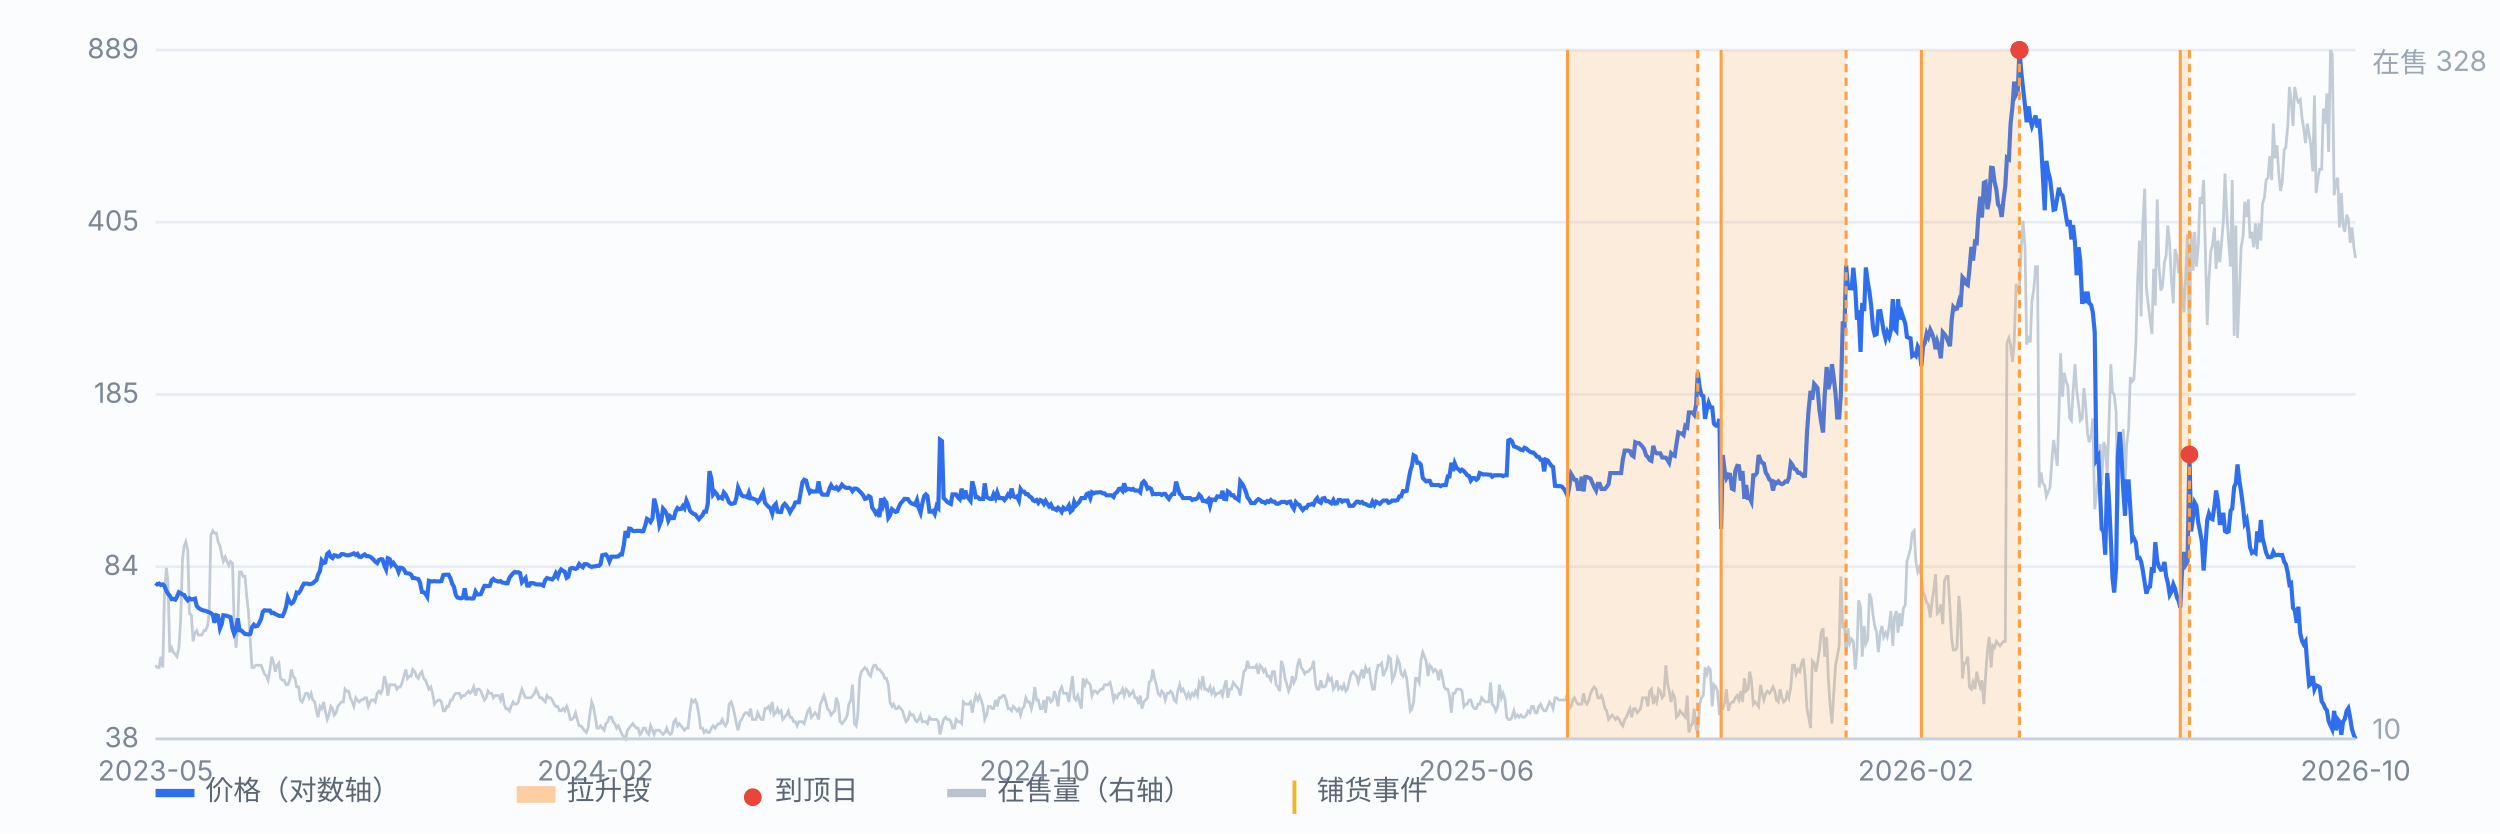
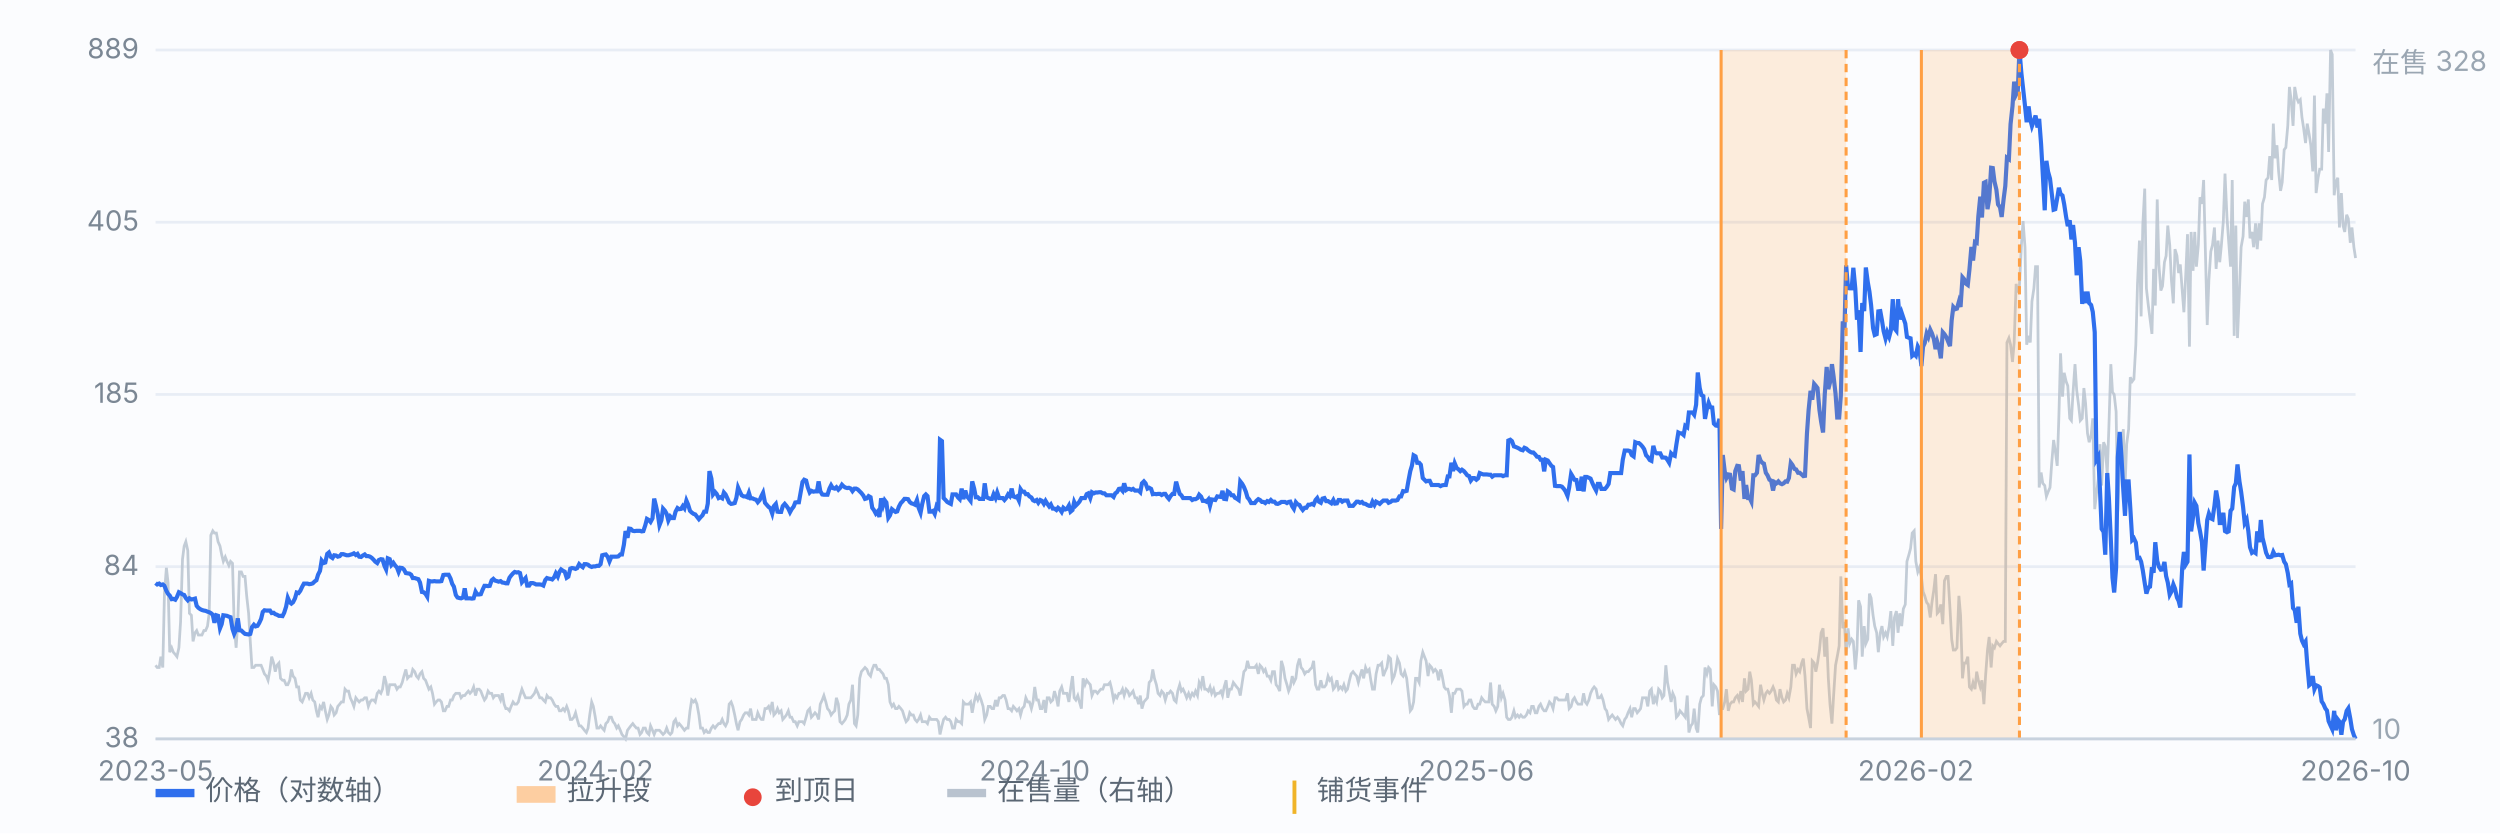
<svg xmlns="http://www.w3.org/2000/svg" viewBox="0 0 900 300" preserveAspectRatio="xMidYMid meet" style="width:100%;max-width:900px;height:auto;display:block" font-family="-apple-system,Segoe UI,Microsoft YaHei,sans-serif" font-size="10">
  <rect x="0" y="0" width="900" height="300" fill="#fbfcfe" />
  <line x1="56" y1="266.0" x2="848" y2="266.0" stroke="#e8edf5" stroke-width="1" />
  <text x="50" y="269.0" text-anchor="end" fill="#7b8794">38</text>
  <line x1="56" y1="204.0" x2="848" y2="204.0" stroke="#e8edf5" stroke-width="1" />
  <text x="50" y="207.0" text-anchor="end" fill="#7b8794">84</text>
  <line x1="56" y1="142.0" x2="848" y2="142.0" stroke="#e8edf5" stroke-width="1" />
  <text x="50" y="145.0" text-anchor="end" fill="#7b8794">185</text>
  <line x1="56" y1="80.0" x2="848" y2="80.0" stroke="#e8edf5" stroke-width="1" />
  <text x="50" y="83.0" text-anchor="end" fill="#7b8794">405</text>
  <line x1="56" y1="18.0" x2="848" y2="18.0" stroke="#e8edf5" stroke-width="1" />
  <text x="50" y="21.0" text-anchor="end" fill="#7b8794">889</text>
  <path d="M56.0 239.5 L56.6 240.3 L57.3 240.3 L57.9 236.4 L58.6 240.3 L59.2 213.7 L59.9 204.4 L60.5 209.8 L61.1 234.8 L61.8 233.2 L62.4 234.8 L63.1 235.6 L63.7 236.4 L64.4 233.2 L65.0 223.9 L65.7 201.3 L66.3 196.6 L66.9 195.0 L67.6 198.2 L68.2 220.8 L68.9 221.5 L69.5 230.9 L70.2 227.8 L70.8 227.0 L71.4 228.6 L72.1 228.6 L72.7 228.6 L73.4 227.0 L74.0 227.0 L74.7 225.4 L75.3 220.8 L75.9 192.7 L76.6 191.1 L77.2 191.9 L77.9 191.9 L78.5 195.0 L79.2 196.6 L79.8 199.7 L80.4 202.1 L81.1 200.5 L81.7 202.1 L82.4 203.6 L83.0 202.1 L83.7 202.8 L84.3 224.7 L85.0 233.2 L85.6 223.9 L86.2 205.9 L86.9 205.9 L87.5 207.5 L88.2 207.5 L88.8 214.5 L89.5 220.8 L90.1 230.9 L90.7 240.3 L91.4 240.3 L92.0 239.5 L92.7 239.5 L93.3 239.5 L94.0 239.5 L94.6 241.0 L95.2 242.6 L95.9 243.4 L96.5 244.9 L97.2 241.0 L97.8 236.4 L98.5 238.7 L99.1 241.8 L99.7 239.5 L100.4 238.7 L101.0 244.2 L101.7 244.9 L102.3 244.9 L103.0 246.5 L103.6 246.5 L104.3 244.9 L104.9 241.0 L105.5 243.4 L106.2 244.2 L106.8 247.3 L107.5 247.3 L108.1 252.0 L108.8 252.7 L109.4 251.2 L110.0 249.6 L110.7 249.6 L111.3 251.2 L112.0 249.6 L112.6 252.0 L113.3 252.7 L113.9 255.9 L114.5 258.2 L115.2 254.3 L115.8 255.1 L116.5 252.7 L117.1 255.9 L117.8 259.0 L118.4 257.4 L119.1 254.3 L119.7 255.1 L120.3 257.4 L121.0 256.6 L121.6 254.3 L122.3 253.5 L122.9 252.7 L123.6 252.7 L124.2 248.1 L124.8 248.8 L125.5 248.8 L126.1 251.2 L126.8 252.7 L127.4 254.3 L128.1 251.2 L128.7 252.0 L129.3 252.7 L130.0 252.0 L130.6 252.0 L131.3 251.2 L131.9 251.2 L132.6 254.3 L133.2 252.7 L133.8 252.0 L134.5 252.0 L135.1 252.7 L135.8 249.6 L136.4 248.8 L137.1 249.6 L137.7 248.1 L138.4 243.4 L139.0 245.7 L139.6 250.4 L140.3 246.5 L140.9 246.5 L141.6 246.5 L142.2 246.5 L142.9 248.1 L143.5 247.3 L144.1 247.3 L144.8 245.7 L145.4 243.4 L146.1 241.0 L146.7 244.2 L147.4 243.4 L148.0 243.4 L148.6 241.0 L149.3 241.8 L149.9 243.4 L150.6 244.2 L151.2 242.6 L151.9 241.8 L152.5 244.2 L153.2 244.9 L153.8 246.5 L154.4 248.1 L155.1 247.3 L155.7 249.6 L156.4 253.5 L157.0 252.7 L157.7 252.0 L158.3 252.0 L158.9 252.7 L159.6 255.9 L160.2 255.9 L160.9 254.3 L161.5 254.3 L162.2 252.0 L162.8 252.0 L163.4 250.4 L164.1 249.6 L164.7 249.6 L165.4 249.6 L166.0 251.2 L166.7 250.4 L167.3 250.4 L167.9 249.6 L168.6 248.8 L169.2 249.6 L169.9 248.8 L170.5 247.3 L171.2 250.4 L171.8 248.1 L172.5 248.1 L173.1 248.8 L173.7 250.4 L174.4 252.0 L175.0 251.2 L175.7 248.8 L176.3 249.6 L177.0 249.6 L177.6 251.2 L178.2 250.4 L178.9 250.4 L179.5 250.4 L180.2 252.0 L180.8 249.6 L181.5 253.5 L182.1 255.1 L182.7 255.1 L183.4 255.9 L184.0 254.3 L184.7 252.7 L185.3 253.5 L186.0 253.5 L186.6 252.7 L187.2 250.4 L187.9 248.1 L188.5 249.6 L189.2 251.2 L189.8 251.2 L190.5 251.2 L191.1 251.2 L191.8 250.4 L192.4 249.6 L193.0 248.1 L193.7 249.6 L194.3 251.2 L195.0 251.2 L195.6 252.0 L196.3 252.7 L196.9 250.4 L197.5 251.2 L198.2 251.2 L198.8 252.0 L199.5 253.5 L200.1 254.3 L200.8 254.3 L201.4 255.9 L202.0 255.9 L202.7 255.1 L203.3 255.9 L204.0 254.3 L204.6 255.9 L205.3 259.0 L205.9 259.0 L206.6 258.2 L207.2 256.6 L207.8 259.0 L208.5 261.3 L209.1 261.3 L209.8 262.1 L210.4 262.9 L211.1 263.7 L211.7 262.1 L212.3 257.4 L213.0 252.7 L213.6 254.3 L214.3 258.2 L214.9 262.1 L215.6 262.1 L216.2 261.3 L216.8 262.1 L217.5 262.9 L218.1 260.5 L218.8 259.8 L219.4 258.2 L220.1 258.2 L220.7 259.8 L221.3 260.5 L222.0 262.1 L222.6 261.3 L223.3 262.9 L223.9 264.4 L224.6 265.2 L225.2 266.0 L225.9 262.9 L226.5 262.1 L227.1 261.3 L227.8 260.5 L228.4 261.3 L229.1 262.1 L229.7 262.1 L230.4 264.4 L231.0 263.7 L231.6 262.1 L232.3 262.1 L232.9 263.7 L233.6 264.4 L234.2 261.3 L234.9 262.9 L235.5 264.4 L236.1 262.9 L236.8 262.9 L237.4 262.9 L238.1 263.7 L238.7 264.4 L239.4 263.7 L240.0 262.1 L240.6 263.7 L241.3 264.4 L241.9 263.7 L242.6 259.8 L243.2 259.0 L243.9 261.3 L244.5 260.5 L245.2 261.3 L245.8 262.1 L246.4 262.9 L247.1 262.1 L247.7 262.1 L248.4 255.9 L249.0 252.0 L249.7 252.7 L250.3 252.0 L250.9 253.5 L251.6 257.4 L252.2 262.1 L252.9 262.1 L253.5 263.7 L254.2 262.9 L254.8 263.7 L255.4 263.7 L256.1 262.1 L256.7 261.3 L257.4 262.1 L258.0 261.3 L258.7 260.5 L259.3 260.5 L260.0 259.0 L260.6 260.5 L261.2 261.3 L261.9 259.8 L262.5 253.5 L263.2 252.7 L263.8 254.3 L264.5 257.4 L265.1 260.5 L265.7 262.9 L266.4 259.8 L267.0 259.0 L267.7 257.4 L268.3 256.6 L269.0 256.6 L269.6 257.4 L270.2 255.1 L270.9 259.0 L271.5 259.0 L272.2 259.0 L272.8 256.6 L273.5 258.2 L274.1 259.0 L274.7 259.0 L275.4 255.1 L276.0 255.1 L276.7 254.3 L277.3 255.9 L278.0 252.7 L278.6 257.4 L279.3 256.6 L279.9 255.1 L280.5 256.6 L281.2 255.9 L281.8 259.0 L282.5 258.2 L283.1 257.4 L283.8 255.9 L284.4 258.2 L285.0 258.2 L285.7 259.8 L286.3 259.8 L287.0 261.3 L287.6 259.8 L288.3 259.8 L288.9 259.8 L289.5 260.5 L290.2 258.2 L290.8 255.9 L291.5 255.1 L292.1 258.2 L292.8 257.4 L293.4 256.6 L294.1 257.4 L294.7 259.0 L295.3 253.5 L296.0 252.0 L296.6 250.4 L297.3 252.7 L297.9 255.1 L298.6 255.9 L299.2 257.4 L299.8 256.6 L300.5 255.9 L301.1 251.2 L301.8 253.5 L302.4 259.8 L303.1 260.5 L303.7 259.8 L304.3 259.0 L305.0 257.4 L305.6 253.5 L306.3 252.0 L306.9 246.5 L307.6 260.5 L308.2 261.3 L308.8 257.4 L309.5 244.2 L310.1 241.8 L310.8 241.0 L311.4 240.3 L312.1 241.0 L312.7 242.6 L313.4 243.4 L314.0 241.0 L314.6 239.5 L315.3 239.5 L315.9 241.0 L316.6 241.0 L317.2 241.8 L317.9 242.6 L318.5 244.2 L319.1 244.2 L319.8 246.5 L320.4 252.7 L321.1 254.3 L321.7 253.5 L322.4 255.1 L323.0 255.1 L323.6 254.3 L324.3 255.1 L324.9 255.9 L325.6 258.2 L326.2 259.8 L326.9 259.0 L327.5 256.6 L328.1 257.4 L328.8 257.4 L329.4 259.0 L330.1 259.8 L330.7 259.0 L331.4 257.4 L332.0 259.8 L332.7 259.8 L333.3 259.8 L333.9 260.5 L334.6 258.2 L335.2 259.0 L335.9 259.0 L336.5 259.0 L337.2 259.0 L337.8 259.8 L338.4 264.4 L339.1 261.3 L339.7 259.0 L340.4 258.2 L341.0 259.0 L341.7 259.0 L342.3 259.8 L342.9 262.1 L343.6 262.1 L344.2 259.0 L344.9 259.8 L345.5 259.8 L346.2 260.5 L346.8 252.7 L347.5 253.5 L348.1 253.5 L348.7 253.5 L349.4 252.7 L350.0 256.6 L350.7 252.7 L351.3 250.4 L352.0 252.0 L352.6 250.4 L353.2 252.0 L353.9 254.3 L354.5 259.0 L355.2 257.4 L355.8 254.3 L356.5 254.3 L357.1 255.1 L357.7 255.1 L358.4 252.0 L359.0 254.3 L359.7 251.2 L360.3 251.2 L361.0 250.4 L361.6 250.4 L362.2 252.0 L362.9 255.1 L363.5 255.1 L364.2 255.9 L364.8 254.3 L365.5 255.1 L366.1 255.9 L366.8 255.1 L367.4 257.4 L368.0 255.1 L368.7 254.3 L369.3 251.2 L370.0 252.7 L370.6 252.7 L371.3 255.1 L371.9 252.7 L372.5 247.3 L373.2 252.0 L373.8 252.0 L374.5 255.1 L375.1 255.1 L375.8 252.0 L376.4 256.6 L377.0 251.2 L377.7 251.2 L378.3 252.7 L379.0 252.0 L379.6 248.8 L380.3 251.2 L380.9 254.3 L381.5 248.8 L382.2 247.3 L382.8 249.6 L383.5 249.6 L384.1 249.6 L384.8 252.7 L385.4 248.1 L386.1 243.4 L386.7 251.2 L387.3 252.0 L388.0 250.4 L388.6 252.7 L389.3 255.1 L389.9 244.2 L390.6 246.5 L391.2 244.9 L391.8 245.7 L392.5 246.5 L393.1 250.4 L393.8 248.8 L394.4 248.8 L395.1 249.6 L395.7 248.8 L396.3 248.1 L397.0 248.1 L397.6 246.5 L398.3 246.5 L398.9 246.5 L399.6 245.7 L400.2 248.1 L400.9 252.0 L401.5 250.4 L402.1 251.2 L402.8 249.6 L403.4 249.6 L404.1 248.1 L404.7 250.4 L405.4 248.1 L406.0 248.8 L406.6 250.4 L407.3 249.6 L407.9 248.8 L408.6 251.2 L409.2 251.2 L409.9 253.5 L410.5 250.4 L411.1 255.1 L411.8 252.7 L412.4 252.0 L413.1 251.2 L413.7 245.7 L414.4 244.9 L415.0 241.0 L415.6 244.2 L416.3 246.5 L416.9 249.6 L417.6 250.4 L418.2 248.8 L418.9 249.6 L419.5 252.0 L420.2 249.6 L420.8 249.6 L421.4 248.8 L422.1 249.6 L422.7 252.0 L423.4 252.7 L424.0 248.8 L424.7 246.5 L425.3 248.8 L425.9 248.1 L426.6 249.6 L427.2 251.2 L427.9 249.6 L428.5 251.2 L429.2 249.6 L429.8 250.4 L430.4 248.8 L431.1 250.4 L431.7 245.7 L432.4 247.3 L433.0 243.4 L433.7 248.1 L434.3 248.1 L435.0 248.8 L435.6 247.3 L436.2 249.6 L436.9 248.1 L437.5 250.4 L438.2 249.6 L438.8 249.6 L439.5 248.8 L440.1 250.4 L440.7 247.3 L441.4 244.9 L442.0 251.2 L442.7 248.1 L443.3 248.1 L444.0 245.7 L444.6 246.5 L445.2 247.3 L445.9 248.1 L446.5 250.4 L447.2 245.7 L447.8 241.8 L448.5 241.0 L449.1 237.9 L449.7 240.3 L450.4 240.3 L451.0 240.3 L451.7 240.3 L452.3 239.5 L453.0 242.6 L453.6 239.5 L454.3 240.3 L454.9 241.8 L455.5 241.0 L456.2 243.4 L456.8 243.4 L457.5 244.9 L458.1 241.8 L458.8 241.8 L459.4 246.5 L460.0 247.3 L460.7 248.8 L461.3 237.9 L462.0 240.3 L462.6 244.2 L463.3 246.5 L463.9 248.8 L464.5 247.3 L465.2 243.4 L465.8 245.7 L466.5 244.2 L467.1 239.5 L467.8 237.1 L468.4 240.3 L469.0 241.0 L469.7 242.6 L470.3 241.8 L471.0 241.8 L471.6 241.0 L472.3 240.3 L472.9 237.9 L473.6 246.5 L474.2 248.1 L474.8 248.1 L475.5 244.9 L476.1 247.3 L476.8 247.3 L477.4 246.5 L478.1 243.4 L478.7 244.9 L479.3 244.2 L480.0 248.1 L480.6 247.3 L481.3 244.9 L481.9 248.1 L482.6 247.3 L483.2 248.1 L483.8 246.5 L484.5 248.8 L485.1 248.1 L485.8 244.9 L486.4 242.6 L487.1 241.8 L487.7 242.6 L488.4 243.4 L489.0 245.7 L489.6 243.4 L490.3 241.0 L490.9 244.2 L491.6 240.3 L492.2 241.8 L492.9 241.0 L493.5 244.9 L494.1 248.1 L494.8 248.1 L495.4 242.6 L496.1 239.5 L496.7 239.5 L497.4 238.7 L498.0 243.4 L498.6 241.8 L499.3 240.3 L499.9 236.4 L500.6 237.1 L501.2 244.9 L501.9 243.4 L502.5 241.0 L503.1 237.1 L503.8 238.7 L504.4 242.6 L505.1 243.4 L505.7 241.8 L506.4 244.2 L507.0 249.6 L507.7 255.9 L508.3 255.1 L508.9 252.7 L509.6 244.2 L510.2 244.2 L510.9 245.7 L511.5 237.9 L512.2 234.8 L512.8 236.4 L513.4 237.9 L514.1 243.4 L514.7 239.5 L515.4 240.3 L516.0 241.8 L516.7 241.0 L517.3 241.8 L517.9 244.9 L518.6 241.0 L519.2 243.4 L519.9 247.3 L520.5 248.1 L521.2 248.1 L521.8 250.4 L522.5 256.6 L523.1 249.6 L523.7 249.6 L524.4 248.1 L525.0 248.1 L525.7 248.1 L526.3 248.8 L527.0 254.3 L527.6 253.5 L528.2 253.5 L528.9 252.0 L529.5 252.0 L530.2 254.3 L530.8 255.1 L531.5 255.1 L532.1 253.5 L532.7 253.5 L533.4 251.2 L534.0 252.0 L534.7 252.7 L535.3 252.7 L536.0 252.7 L536.6 245.7 L537.2 253.5 L537.9 254.3 L538.5 255.9 L539.2 254.3 L539.8 246.5 L540.5 251.2 L541.1 249.6 L541.8 252.0 L542.4 258.2 L543.0 259.0 L543.7 259.0 L544.3 258.2 L545.0 255.9 L545.6 258.2 L546.3 257.4 L546.9 258.2 L547.5 257.4 L548.2 258.2 L548.8 258.2 L549.5 257.4 L550.1 255.9 L550.8 256.6 L551.4 254.3 L552.0 254.3 L552.7 256.6 L553.3 256.6 L554.0 254.3 L554.6 253.5 L555.3 255.1 L555.9 255.9 L556.5 255.9 L557.2 254.3 L557.8 252.7 L558.5 253.5 L559.1 255.1 L559.8 251.2 L560.4 251.2 L561.1 252.0 L561.7 252.0 L562.3 252.0 L563.0 252.0 L563.6 252.0 L564.3 249.6 L564.9 255.1 L565.6 254.3 L566.2 252.0 L566.8 251.2 L567.5 252.7 L568.1 253.5 L568.8 253.5 L569.4 253.5 L570.1 249.6 L570.7 252.7 L571.3 253.5 L572.0 252.0 L572.6 249.6 L573.3 248.1 L573.9 247.3 L574.6 248.1 L575.2 251.2 L575.9 251.2 L576.5 250.4 L577.1 252.0 L577.8 255.1 L578.4 255.9 L579.1 259.0 L579.7 258.2 L580.4 257.4 L581.0 258.2 L581.6 259.0 L582.3 258.2 L582.9 259.0 L583.6 260.5 L584.2 261.3 L584.9 259.0 L585.5 258.2 L586.1 256.6 L586.8 255.1 L587.4 258.2 L588.1 255.1 L588.7 255.1 L589.4 256.6 L590.0 255.9 L590.6 255.1 L591.3 251.2 L591.9 251.2 L592.6 251.2 L593.2 254.3 L593.9 248.8 L594.5 248.1 L595.2 253.5 L595.8 251.2 L596.4 252.7 L597.1 248.1 L597.7 248.8 L598.4 251.2 L599.0 250.4 L599.7 239.5 L600.3 245.7 L600.9 248.8 L601.6 252.7 L602.2 249.6 L602.9 251.2 L603.5 258.2 L604.2 257.4 L604.8 255.9 L605.4 256.6 L606.1 257.4 L606.7 258.2 L607.4 250.4 L608.0 263.7 L608.7 261.3 L609.3 260.5 L609.9 255.1 L610.6 262.1 L611.2 263.7 L611.9 253.5 L612.5 251.2 L613.2 250.4 L613.8 240.3 L614.5 242.6 L615.1 240.3 L615.7 241.0 L616.4 254.3 L617.0 246.5 L617.7 247.3 L618.3 248.8 L619.0 257.4 L619.6 255.1 L620.2 255.1 L620.9 252.7 L621.5 248.1 L622.2 255.9 L622.8 253.5 L623.5 252.7 L624.1 252.7 L624.7 251.2 L625.4 250.4 L626.0 252.0 L626.7 248.8 L627.3 252.7 L628.0 244.2 L628.6 248.8 L629.3 248.1 L629.9 241.8 L630.5 244.9 L631.2 253.5 L631.8 252.7 L632.5 253.5 L633.1 254.3 L633.8 246.5 L634.4 249.6 L635.0 252.0 L635.7 249.6 L636.3 248.8 L637.0 249.6 L637.6 248.8 L638.3 247.3 L638.9 248.8 L639.5 252.0 L640.2 252.7 L640.8 248.1 L641.5 251.2 L642.1 252.7 L642.8 252.0 L643.4 249.6 L644.0 251.2 L644.7 247.3 L645.3 239.5 L646.0 239.5 L646.6 242.6 L647.3 241.0 L647.9 241.8 L648.6 238.7 L649.2 237.1 L649.8 243.4 L650.5 255.1 L651.1 258.2 L651.8 262.1 L652.4 237.9 L653.1 238.7 L653.7 241.8 L654.3 238.7 L655.0 234.0 L655.6 227.8 L656.3 226.2 L656.9 236.4 L657.6 229.3 L658.2 244.2 L658.8 253.5 L659.5 260.5 L660.1 250.4 L660.8 239.5 L661.4 236.4 L662.1 232.5 L662.7 207.5 L663.4 226.2 L664.0 223.9 L664.6 235.6 L665.3 226.2 L665.9 231.7 L666.6 230.1 L667.2 230.9 L667.9 241.0 L668.5 234.0 L669.1 216.1 L669.8 218.4 L670.4 236.4 L671.1 225.4 L671.7 231.7 L672.4 230.1 L673.0 213.7 L673.6 215.3 L674.3 221.5 L674.9 225.4 L675.6 227.8 L676.2 234.8 L676.9 227.8 L677.5 225.4 L678.1 229.3 L678.8 227.8 L679.4 229.3 L680.1 225.4 L680.7 220.0 L681.4 232.5 L682.0 222.3 L682.7 220.0 L683.3 227.8 L683.9 220.8 L684.6 225.4 L685.2 219.2 L685.9 217.6 L686.5 202.1 L687.2 199.7 L687.8 197.4 L688.4 191.9 L689.1 191.1 L689.7 202.1 L690.4 205.9 L691.0 204.4 L691.7 207.5 L692.3 213.0 L692.9 214.5 L693.6 216.9 L694.2 217.6 L694.9 222.3 L695.5 216.9 L696.2 212.2 L696.8 206.7 L697.4 220.8 L698.1 220.0 L698.7 217.6 L699.4 224.7 L700.0 209.1 L700.7 207.5 L701.3 207.5 L702.0 219.2 L702.6 230.1 L703.2 234.0 L703.9 234.0 L704.5 233.2 L705.2 214.5 L705.8 221.5 L706.5 244.2 L707.1 238.7 L707.7 238.7 L708.4 236.4 L709.0 247.3 L709.7 248.1 L710.3 245.7 L711.0 248.1 L711.6 241.8 L712.2 244.9 L712.9 247.3 L713.5 244.9 L714.2 253.5 L714.8 243.4 L715.5 234.0 L716.1 229.3 L716.8 240.3 L717.4 232.5 L718.0 233.2 L718.7 230.9 L719.3 231.7 L720.0 232.5 L720.6 231.7 L721.3 230.9 L721.9 230.9 L722.5 123.3 L723.2 121.7 L723.8 124.1 L724.5 130.3 L725.1 123.3 L725.8 102.2 L726.4 105.3 L727.0 103.0 L727.7 88.2 L728.3 79.6 L729.0 89.0 L729.6 124.1 L730.3 120.9 L730.9 123.3 L731.5 108.5 L732.2 103.8 L732.8 96.0 L733.5 96.0 L734.1 175.5 L734.8 170.1 L735.4 174.0 L736.1 174.8 L736.7 178.7 L737.3 177.1 L738.0 175.5 L738.6 167.0 L739.3 158.4 L739.9 162.3 L740.6 167.7 L741.2 149.8 L741.8 127.2 L742.5 142.8 L743.1 134.2 L743.8 137.3 L744.4 138.9 L745.1 150.6 L745.7 151.4 L746.3 141.2 L747.0 131.1 L747.6 140.4 L748.3 145.9 L748.9 151.4 L749.6 150.6 L750.2 139.7 L750.8 145.1 L751.5 156.0 L752.1 159.2 L752.8 156.8 L753.4 150.6 L754.1 183.3 L754.7 177.9 L755.4 172.4 L756.0 159.9 L756.6 174.8 L757.3 159.2 L757.9 160.7 L758.6 170.9 L759.2 153.7 L759.9 131.1 L760.5 141.2 L761.1 142.0 L761.8 148.2 L762.4 184.1 L763.1 166.2 L763.7 161.5 L764.4 154.5 L765.0 175.5 L765.6 159.9 L766.3 154.5 L766.9 135.8 L767.6 137.3 L768.2 136.5 L768.9 124.1 L769.5 102.2 L770.2 86.6 L770.8 113.9 L771.4 81.2 L772.1 67.9 L772.7 103.8 L773.4 110.0 L774.0 114.7 L774.7 120.2 L775.3 96.8 L775.9 110.0 L776.6 71.8 L777.2 95.2 L777.9 104.6 L778.5 103.0 L779.2 94.4 L779.8 92.1 L780.4 81.2 L781.1 88.2 L781.7 100.7 L782.4 109.2 L783.0 89.7 L783.7 92.1 L784.3 98.3 L784.9 95.2 L785.6 104.6 L786.2 112.4 L786.9 98.3 L787.5 84.3 L788.2 124.8 L788.8 83.5 L789.5 97.5 L790.1 83.5 L790.7 96.0 L791.4 88.2 L792.0 71.0 L792.7 73.4 L793.3 64.8 L794.0 92.9 L794.6 117.0 L795.2 100.7 L795.9 90.5 L796.5 88.2 L797.2 81.9 L797.8 96.8 L798.5 86.6 L799.1 94.4 L799.7 88.2 L800.4 79.6 L801.0 62.5 L801.7 78.1 L802.3 86.6 L803.0 96.0 L803.6 64.8 L804.3 120.9 L804.9 81.2 L805.5 121.7 L806.2 104.6 L806.8 89.0 L807.5 85.1 L808.1 72.6 L808.8 78.1 L809.4 71.8 L810.0 85.8 L810.7 83.5 L811.3 89.0 L812.0 80.4 L812.6 89.7 L813.3 80.4 L813.9 86.6 L814.5 73.4 L815.2 71.0 L815.8 64.8 L816.5 64.0 L817.1 56.2 L817.8 64.8 L818.4 44.5 L819.0 57.0 L819.7 52.3 L820.3 61.7 L821.0 68.7 L821.6 65.6 L822.3 53.9 L822.9 53.1 L823.6 45.3 L824.2 31.3 L824.8 35.9 L825.5 45.3 L826.1 31.3 L826.8 35.2 L827.4 36.7 L828.1 35.9 L828.7 42.2 L829.3 46.1 L830.0 51.5 L830.6 44.5 L831.3 48.4 L831.9 52.3 L832.6 61.7 L833.2 34.4 L833.8 69.5 L834.5 64.0 L835.1 60.9 L835.8 60.9 L836.4 39.1 L837.1 44.5 L837.7 33.6 L838.3 54.7 L839.0 18.0 L839.6 19.6 L840.3 70.3 L840.9 65.6 L841.6 64.0 L842.2 81.9 L842.9 69.5 L843.5 81.2 L844.1 83.5 L844.8 77.3 L845.4 78.8 L846.1 87.4 L846.7 81.9 L847.4 89.0 L848.0 92.9" fill="none" stroke="#b9c3cf" stroke-width="1" opacity="0.85" />
  <text x="854" y="26" fill="#9aa6b2">在售 328</text>
  <text x="854" y="266" fill="#9aa6b2">10</text>
  <path d="M56.0 209.9 L56.6 210.4 L57.3 210.1 L57.9 210.6 L58.6 210.4 L59.2 210.9 L59.9 212.7 L60.5 213.8 L61.1 214.4 L61.8 215.7 L62.4 215.6 L63.1 215.9 L63.7 214.9 L64.4 213.2 L65.0 213.5 L65.7 214.0 L66.3 214.2 L66.9 215.3 L67.6 216.1 L68.2 215.4 L68.9 215.8 L69.5 215.7 L70.2 215.5 L70.8 218.1 L71.4 218.8 L72.1 219.3 L72.7 219.6 L73.4 219.8 L74.0 219.9 L74.7 220.2 L75.3 220.4 L75.9 220.7 L76.6 221.3 L77.2 224.2 L77.9 221.5 L78.5 221.7 L79.2 226.2 L79.8 224.7 L80.4 221.5 L81.1 221.6 L81.7 221.7 L82.4 222.0 L83.0 222.2 L83.7 226.4 L84.3 228.2 L85.0 226.7 L85.6 222.6 L86.2 226.9 L86.9 227.0 L87.5 227.6 L88.2 228.2 L88.8 228.3 L89.5 228.4 L90.1 228.2 L90.7 225.8 L91.4 224.9 L92.0 225.5 L92.7 225.3 L93.3 224.3 L94.0 222.8 L94.6 220.3 L95.2 219.7 L95.9 219.8 L96.5 219.8 L97.2 219.8 L97.8 220.7 L98.5 220.6 L99.1 221.1 L99.7 221.3 L100.4 221.7 L101.0 221.7 L101.7 221.8 L102.3 220.6 L103.0 218.4 L103.6 215.2 L104.3 216.8 L104.9 217.3 L105.5 216.8 L106.2 215.4 L106.8 213.3 L107.5 213.5 L108.1 212.7 L108.8 211.2 L109.4 210.1 L110.0 210.1 L110.7 210.1 L111.3 210.3 L112.0 210.2 L112.6 210.0 L113.3 209.3 L113.9 208.9 L114.5 206.9 L115.2 205.5 L115.8 201.8 L116.5 202.7 L117.1 202.5 L117.8 199.4 L118.4 198.9 L119.1 200.5 L119.7 200.9 L120.3 199.9 L121.0 200.0 L121.6 200.4 L122.3 200.2 L122.9 199.5 L123.6 199.5 L124.2 199.7 L124.8 199.9 L125.5 199.9 L126.1 199.7 L126.8 199.5 L127.4 199.2 L128.1 199.8 L128.7 199.4 L129.3 200.4 L130.0 200.5 L130.6 200.0 L131.3 199.6 L131.9 200.2 L132.6 200.2 L133.2 200.4 L133.8 200.8 L134.5 201.5 L135.1 202.2 L135.8 202.7 L136.4 201.6 L137.1 201.3 L137.7 201.4 L138.4 203.7 L139.0 205.0 L139.6 201.0 L140.3 201.3 L140.9 203.4 L141.6 202.6 L142.2 203.5 L142.9 204.3 L143.5 205.9 L144.1 204.4 L144.8 204.5 L145.4 205.0 L146.1 206.3 L146.7 206.4 L147.4 206.5 L148.0 206.9 L148.6 208.1 L149.3 208.1 L149.9 208.3 L150.6 208.5 L151.2 209.7 L151.9 213.1 L152.5 213.2 L153.2 213.8 L153.8 214.8 L154.4 209.1 L155.1 209.3 L155.7 209.3 L156.4 209.2 L157.0 209.3 L157.7 209.3 L158.3 209.3 L158.9 209.2 L159.6 207.0 L160.2 206.9 L160.9 206.9 L161.5 206.9 L162.2 208.3 L162.8 210.2 L163.4 211.2 L164.1 214.2 L164.7 215.1 L165.4 215.3 L166.0 215.4 L166.7 215.1 L167.3 211.8 L167.9 215.4 L168.6 215.4 L169.2 215.4 L169.9 215.5 L170.5 215.4 L171.2 213.0 L171.8 214.0 L172.5 214.0 L173.1 213.9 L173.7 212.4 L174.4 210.9 L175.0 210.9 L175.7 211.0 L176.3 210.9 L177.0 208.9 L177.6 208.4 L178.2 209.0 L178.9 209.2 L179.5 209.4 L180.2 209.2 L180.8 209.7 L181.5 209.8 L182.1 210.0 L182.7 210.0 L183.4 208.0 L184.0 207.2 L184.7 206.4 L185.3 205.9 L186.0 206.1 L186.6 206.0 L187.2 206.3 L187.9 209.6 L188.5 208.9 L189.2 208.1 L189.8 210.8 L190.5 210.8 L191.1 209.9 L191.8 209.9 L192.4 210.1 L193.0 210.4 L193.7 210.4 L194.3 210.4 L195.0 210.5 L195.6 210.8 L196.3 208.8 L196.9 208.1 L197.5 208.3 L198.2 208.4 L198.8 208.6 L199.5 207.8 L200.1 206.4 L200.8 207.6 L201.4 205.9 L202.0 205.0 L202.7 205.5 L203.3 205.8 L204.0 208.0 L204.6 207.6 L205.3 204.7 L205.9 204.5 L206.6 204.6 L207.2 204.8 L207.8 204.5 L208.5 203.1 L209.1 203.7 L209.8 204.2 L210.4 203.1 L211.1 203.1 L211.7 203.3 L212.3 203.8 L213.0 204.1 L213.6 203.9 L214.3 203.9 L214.9 203.7 L215.6 203.7 L216.2 203.1 L216.8 199.9 L217.5 199.7 L218.1 199.6 L218.8 200.5 L219.4 202.1 L220.1 200.4 L220.7 200.4 L221.3 200.4 L222.0 200.4 L222.6 200.3 L223.3 199.6 L223.9 199.6 L224.6 196.1 L225.2 191.2 L225.9 193.6 L226.5 190.3 L227.1 190.4 L227.8 191.1 L228.4 191.2 L229.1 191.1 L229.7 191.1 L230.4 191.1 L231.0 191.3 L231.6 191.2 L232.3 189.1 L232.9 186.8 L233.6 187.2 L234.2 187.9 L234.9 186.6 L235.5 179.5 L236.1 181.9 L236.8 185.1 L237.4 189.1 L238.1 187.3 L238.7 183.1 L239.4 183.9 L240.0 185.0 L240.6 187.4 L241.3 185.9 L241.9 186.5 L242.6 186.5 L243.2 184.2 L243.9 182.9 L244.5 183.3 L245.2 183.2 L245.8 182.2 L246.4 183.0 L247.1 180.2 L247.7 181.6 L248.4 183.9 L249.0 184.5 L249.7 185.0 L250.3 185.2 L250.9 186.0 L251.6 186.9 L252.2 186.2 L252.9 185.5 L253.5 184.2 L254.2 184.2 L254.8 181.3 L255.4 169.6 L256.1 172.3 L256.7 178.0 L257.4 177.1 L258.0 177.8 L258.7 179.3 L259.3 179.0 L260.0 179.4 L260.6 177.3 L261.2 178.0 L261.9 179.5 L262.5 180.9 L263.2 181.4 L263.8 181.3 L264.5 181.1 L265.1 179.2 L265.7 175.5 L266.4 177.1 L267.0 178.3 L267.7 178.7 L268.3 178.7 L269.0 179.0 L269.6 177.4 L270.2 179.4 L270.9 179.4 L271.5 179.7 L272.2 179.9 L272.8 180.8 L273.5 180.0 L274.1 178.6 L274.7 177.4 L275.4 181.0 L276.0 181.7 L276.7 182.5 L277.3 182.9 L278.0 184.9 L278.6 182.2 L279.3 181.4 L279.9 184.2 L280.5 184.3 L281.2 184.3 L281.8 182.2 L282.5 181.4 L283.1 182.1 L283.8 183.1 L284.4 184.4 L285.0 183.3 L285.7 182.4 L286.3 180.9 L287.0 180.8 L287.6 180.8 L288.3 176.9 L288.9 173.5 L289.5 172.7 L290.2 173.0 L290.8 175.4 L291.5 177.3 L292.1 176.7 L292.8 177.0 L293.4 176.9 L294.1 176.9 L294.7 173.3 L295.3 176.8 L296.0 178.0 L296.6 178.1 L297.3 178.1 L297.9 178.1 L298.6 175.9 L299.2 174.7 L299.8 175.7 L300.5 175.9 L301.1 175.4 L301.8 176.3 L302.4 175.7 L303.1 174.5 L303.7 175.1 L304.3 175.5 L305.0 175.7 L305.6 175.6 L306.3 175.9 L306.9 176.8 L307.6 175.9 L308.2 175.9 L308.8 176.2 L309.5 176.9 L310.1 177.5 L310.8 178.4 L311.4 179.6 L312.1 179.4 L312.7 178.6 L313.4 179.0 L314.0 182.8 L314.6 183.6 L315.3 184.9 L315.9 184.2 L316.6 186.1 L317.2 179.4 L317.9 182.0 L318.5 180.1 L319.1 180.9 L319.8 186.4 L320.4 185.5 L321.1 183.3 L321.7 183.8 L322.4 184.3 L323.0 184.1 L323.6 182.4 L324.3 181.1 L324.9 180.5 L325.6 179.6 L326.2 179.6 L326.9 179.7 L327.5 180.7 L328.1 181.2 L328.8 181.4 L329.4 181.7 L330.1 180.0 L330.7 182.8 L331.4 184.6 L332.0 181.4 L332.7 178.6 L333.3 178.0 L333.9 178.6 L334.6 184.2 L335.2 184.2 L335.9 183.9 L336.5 185.0 L337.2 182.1 L337.8 182.8 L338.4 158.3 L339.1 158.8 L339.7 179.3 L340.4 180.0 L341.0 180.7 L341.7 181.1 L342.3 181.4 L342.9 178.0 L343.6 178.0 L344.2 178.0 L344.9 179.1 L345.5 179.7 L346.2 175.9 L346.8 179.7 L347.5 176.6 L348.1 178.7 L348.7 179.4 L349.4 180.3 L350.0 173.3 L350.7 175.9 L351.3 179.0 L352.0 179.0 L352.6 179.6 L353.2 179.6 L353.9 179.6 L354.5 174.0 L355.2 179.0 L355.8 179.3 L356.5 179.6 L357.1 179.6 L357.7 177.9 L358.4 179.3 L359.0 177.3 L359.7 179.3 L360.3 179.3 L361.0 179.3 L361.6 180.0 L362.2 179.3 L362.9 178.0 L363.5 178.6 L364.2 175.9 L364.8 178.7 L365.5 179.0 L366.1 178.7 L366.8 180.2 L367.4 176.1 L368.0 177.0 L368.7 177.0 L369.3 177.9 L370.0 177.9 L370.6 178.7 L371.3 179.1 L371.9 180.1 L372.5 180.4 L373.2 180.0 L373.8 181.0 L374.5 180.0 L375.1 180.3 L375.8 181.4 L376.4 180.3 L377.0 181.3 L377.7 182.3 L378.3 181.6 L379.0 183.1 L379.6 183.1 L380.3 183.6 L380.9 182.8 L381.5 183.3 L382.2 184.3 L382.8 182.8 L383.5 183.4 L384.1 183.2 L384.8 182.0 L385.4 184.2 L386.1 183.6 L386.7 180.7 L387.3 182.0 L388.0 181.3 L388.6 180.6 L389.3 179.3 L389.9 179.3 L390.6 179.3 L391.2 177.9 L391.8 177.6 L392.5 179.3 L393.1 177.2 L393.8 177.6 L394.4 177.3 L395.1 177.3 L395.7 177.2 L396.3 177.2 L397.0 177.6 L397.6 177.6 L398.3 178.3 L398.9 178.3 L399.6 178.3 L400.2 178.3 L400.9 178.9 L401.5 177.6 L402.1 177.2 L402.8 176.0 L403.4 175.9 L404.1 176.7 L404.7 174.0 L405.4 176.4 L406.0 176.0 L406.6 176.0 L407.3 176.3 L407.9 176.0 L408.6 176.6 L409.2 176.6 L409.9 176.6 L410.5 177.2 L411.1 174.0 L411.8 173.3 L412.4 174.0 L413.1 175.9 L413.7 175.6 L414.4 176.0 L415.0 177.9 L415.6 177.8 L416.3 177.9 L416.9 177.8 L417.6 177.8 L418.2 178.2 L418.9 177.8 L419.5 177.8 L420.2 178.9 L420.8 179.6 L421.4 178.6 L422.1 177.8 L422.7 177.8 L423.4 173.4 L424.0 175.6 L424.7 177.8 L425.3 178.3 L425.9 179.3 L426.6 179.3 L427.2 179.3 L427.9 179.3 L428.5 179.3 L429.2 180.0 L429.8 179.7 L430.4 179.7 L431.1 179.3 L431.7 178.1 L432.4 178.8 L433.0 180.3 L433.7 180.3 L434.3 180.6 L435.0 179.8 L435.6 182.1 L436.2 179.8 L436.9 179.9 L437.5 180.0 L438.2 178.7 L438.8 178.8 L439.5 178.9 L440.1 176.7 L440.7 179.6 L441.4 179.7 L442.0 176.9 L442.7 177.4 L443.3 178.3 L444.0 178.3 L444.6 179.2 L445.2 179.5 L445.9 180.0 L446.5 173.3 L447.2 174.2 L447.8 175.3 L448.5 177.0 L449.1 179.1 L449.7 179.8 L450.4 181.1 L451.0 181.1 L451.7 181.1 L452.3 180.3 L453.0 179.7 L453.6 180.0 L454.3 180.7 L454.9 180.7 L455.5 181.1 L456.2 180.4 L456.8 180.7 L457.5 180.0 L458.1 180.6 L458.8 180.6 L459.4 181.3 L460.0 181.4 L460.7 181.1 L461.3 180.7 L462.0 180.7 L462.6 180.7 L463.3 181.1 L463.9 180.7 L464.5 180.6 L465.2 182.3 L465.8 183.2 L466.5 180.8 L467.1 181.5 L467.8 181.8 L468.4 182.8 L469.0 183.6 L469.7 182.8 L470.3 182.8 L471.0 181.7 L471.6 181.7 L472.3 181.4 L472.9 181.7 L473.6 180.0 L474.2 179.3 L474.8 180.6 L475.5 181.0 L476.1 179.5 L476.8 179.3 L477.4 180.4 L478.1 180.4 L478.7 180.8 L479.3 181.2 L480.0 180.0 L480.6 181.3 L481.3 181.2 L481.9 180.0 L482.6 180.0 L483.2 180.6 L483.8 180.2 L484.5 180.2 L485.1 180.2 L485.8 182.1 L486.4 182.1 L487.1 182.1 L487.7 181.4 L488.4 180.6 L489.0 180.6 L489.6 181.0 L490.3 180.7 L490.9 181.3 L491.6 181.4 L492.2 181.8 L492.9 182.1 L493.5 182.1 L494.1 180.6 L494.8 181.8 L495.4 180.6 L496.1 181.0 L496.7 181.4 L497.4 180.7 L498.0 180.2 L498.6 180.2 L499.3 180.2 L499.9 181.0 L500.6 180.7 L501.2 180.2 L501.9 180.2 L502.5 180.2 L503.1 180.0 L503.8 178.7 L504.4 178.7 L505.1 176.8 L505.7 176.9 L506.4 176.7 L507.0 173.3 L507.7 169.6 L508.3 167.6 L508.9 163.9 L509.6 164.3 L510.2 166.6 L510.9 166.6 L511.5 167.3 L512.2 172.1 L512.8 172.7 L513.4 173.3 L514.1 173.1 L514.7 173.1 L515.4 174.6 L516.0 174.6 L516.7 174.6 L517.3 174.6 L517.9 174.6 L518.6 175.0 L519.2 174.7 L519.9 174.6 L520.5 174.6 L521.2 171.5 L521.8 171.5 L522.5 166.6 L523.1 169.6 L523.7 166.8 L524.4 168.5 L525.0 168.9 L525.7 169.6 L526.3 169.1 L527.0 169.6 L527.6 170.3 L528.2 171.1 L528.9 171.4 L529.5 173.0 L530.2 172.1 L530.8 172.1 L531.5 172.7 L532.1 172.2 L532.7 170.3 L533.4 170.6 L534.0 170.8 L534.7 170.8 L535.3 170.8 L536.0 170.9 L536.6 170.9 L537.2 171.6 L537.9 171.1 L538.5 171.1 L539.2 171.1 L539.8 171.1 L540.5 171.1 L541.1 171.4 L541.8 171.1 L542.4 171.1 L543.0 158.6 L543.7 158.3 L544.3 158.8 L545.0 160.7 L545.6 160.9 L546.3 161.2 L546.9 161.5 L547.5 161.9 L548.2 162.1 L548.8 161.2 L549.5 161.5 L550.1 162.1 L550.8 162.6 L551.4 162.9 L552.0 162.9 L552.7 163.6 L553.3 164.4 L554.0 164.5 L554.6 165.5 L555.3 165.5 L555.9 169.7 L556.5 165.5 L557.2 165.8 L557.8 166.7 L558.5 167.7 L559.1 168.1 L559.8 174.9 L560.4 175.0 L561.1 175.0 L561.7 175.0 L562.3 175.2 L563.0 176.0 L563.6 176.9 L564.3 178.5 L564.9 175.5 L565.6 170.6 L566.2 171.6 L566.8 172.7 L567.5 172.8 L568.1 176.0 L568.8 176.0 L569.4 171.6 L570.1 176.9 L570.7 171.7 L571.3 171.7 L572.0 172.0 L572.6 172.3 L573.3 174.0 L573.9 175.3 L574.6 176.6 L575.2 174.2 L575.9 174.2 L576.5 176.0 L577.1 176.0 L577.8 176.0 L578.4 175.3 L579.1 174.2 L579.7 170.3 L580.4 170.3 L581.0 170.3 L581.6 170.3 L582.3 170.3 L582.9 170.3 L583.6 170.3 L584.2 165.5 L584.9 162.2 L585.5 162.2 L586.1 162.2 L586.8 162.4 L587.4 163.8 L588.1 164.3 L588.7 159.2 L589.4 159.5 L590.0 159.5 L590.6 160.0 L591.3 160.8 L591.9 161.7 L592.6 163.9 L593.2 164.5 L593.9 165.6 L594.5 165.9 L595.2 160.5 L595.8 162.7 L596.4 163.2 L597.1 163.2 L597.7 163.2 L598.4 164.7 L599.0 164.7 L599.7 164.8 L600.3 165.6 L600.9 166.6 L601.6 163.2 L602.2 163.8 L602.9 164.1 L603.5 160.0 L604.2 155.7 L604.8 156.0 L605.4 156.0 L606.1 156.6 L606.7 153.3 L607.4 153.8 L608.0 148.5 L608.7 148.5 L609.3 148.5 L609.9 149.3 L610.6 145.7 L611.2 134.1 L611.9 139.7 L612.5 142.2 L613.2 142.6 L613.8 150.8 L614.5 147.1 L615.1 145.0 L615.7 146.6 L616.4 146.7 L617.0 152.5 L617.7 153.2 L618.3 153.3 L619.0 150.8 L619.6 190.4 L620.2 163.8 L620.9 169.7 L621.5 172.1 L622.2 170.8 L622.8 170.9 L623.5 175.9 L624.1 176.2 L624.7 169.6 L625.4 167.7 L626.0 167.8 L626.7 173.0 L627.3 169.6 L628.0 179.6 L628.6 174.6 L629.3 179.3 L629.9 179.3 L630.5 180.6 L631.2 171.1 L631.8 171.1 L632.5 170.2 L633.1 163.8 L633.8 165.8 L634.4 166.6 L635.0 166.9 L635.7 170.2 L636.3 171.1 L637.0 172.7 L637.6 173.0 L638.3 176.6 L638.9 173.6 L639.5 174.0 L640.2 173.3 L640.8 174.0 L641.5 174.3 L642.1 174.0 L642.8 173.3 L643.4 173.4 L644.0 172.1 L644.7 166.6 L645.3 167.4 L646.0 168.8 L646.6 169.0 L647.3 170.2 L647.9 170.2 L648.6 170.8 L649.2 171.4 L649.8 171.3 L650.5 156.1 L651.1 147.6 L651.8 140.7 L652.4 143.9 L653.1 138.2 L653.7 138.9 L654.3 139.7 L655.0 147.6 L655.6 151.8 L656.3 155.7 L656.9 142.2 L657.6 132.1 L658.2 140.1 L658.8 137.7 L659.5 131.1 L660.1 135.6 L660.8 141.8 L661.4 150.3 L662.1 150.3 L662.7 142.4 L663.4 115.7 L664.0 118.7 L664.6 95.5 L665.3 103.7 L665.9 103.8 L666.6 103.8 L667.2 96.4 L667.9 103.8 L668.5 115.1 L669.1 111.7 L669.8 126.7 L670.4 109.1 L671.1 112.0 L671.7 96.3 L672.4 101.6 L673.0 105.0 L673.6 109.9 L674.3 118.1 L674.9 120.6 L675.6 120.3 L676.2 112.1 L676.9 112.0 L677.5 115.3 L678.1 119.2 L678.8 121.9 L679.4 119.6 L680.1 121.3 L680.7 119.0 L681.4 107.7 L682.0 118.2 L682.7 119.1 L683.3 107.7 L683.9 115.0 L684.6 112.6 L685.2 114.4 L685.9 116.5 L686.5 121.3 L687.2 121.6 L687.8 121.8 L688.4 128.1 L689.1 127.5 L689.7 128.1 L690.4 124.7 L691.0 125.8 L691.7 131.8 L692.3 124.8 L692.9 123.5 L693.6 120.0 L694.2 121.3 L694.9 118.7 L695.5 120.0 L696.2 122.1 L696.8 125.7 L697.4 123.0 L698.1 125.3 L698.7 129.0 L699.4 119.6 L700.0 120.3 L700.7 121.4 L701.3 122.9 L702.0 124.6 L702.6 115.3 L703.2 110.5 L703.9 111.3 L704.5 111.1 L705.2 108.6 L705.8 110.5 L706.5 99.8 L707.1 100.5 L707.7 102.1 L708.4 102.6 L709.0 97.0 L709.7 88.9 L710.3 93.8 L711.0 87.1 L711.6 87.4 L712.2 77.9 L712.9 70.8 L713.5 78.3 L714.2 65.8 L714.8 65.5 L715.5 75.3 L716.1 71.7 L716.8 60.4 L717.4 60.5 L718.0 65.3 L718.7 68.3 L719.3 73.6 L720.0 74.6 L720.6 78.1 L721.3 71.7 L721.9 67.0 L722.5 56.8 L723.2 57.3 L723.8 44.7 L724.5 38.2 L725.1 29.4 L725.8 34.0 L726.4 32.8 L727.0 18.0 L727.7 26.4 L728.3 31.7 L729.0 38.1 L729.6 44.0 L730.3 38.3 L730.9 43.0 L731.5 45.4 L732.2 43.4 L732.8 41.6 L733.5 45.9 L734.1 42.8 L734.8 52.0 L735.4 62.7 L736.1 75.7 L736.7 57.9 L737.3 61.8 L738.0 64.3 L738.6 69.4 L739.3 75.5 L739.9 75.3 L740.6 71.3 L741.2 67.6 L741.8 69.8 L742.5 70.4 L743.1 73.5 L743.8 78.1 L744.4 81.4 L745.1 79.3 L745.7 86.2 L746.3 81.0 L747.0 87.4 L747.6 99.1 L748.3 89.0 L748.9 94.0 L749.6 109.4 L750.2 105.0 L750.8 109.1 L751.5 105.0 L752.1 109.1 L752.8 109.8 L753.4 112.3 L754.1 119.6 L754.7 165.5 L755.4 164.3 L756.0 176.6 L756.6 190.4 L757.3 191.5 L757.9 199.7 L758.6 170.3 L759.2 179.3 L759.9 194.3 L760.5 208.0 L761.1 213.3 L761.8 204.4 L762.4 164.6 L763.1 155.5 L763.7 164.0 L764.4 176.6 L765.0 185.7 L765.6 173.3 L766.3 173.3 L766.9 182.8 L767.6 194.4 L768.2 193.8 L768.9 195.3 L769.5 200.9 L770.2 200.8 L770.8 202.2 L771.4 205.3 L772.1 209.9 L772.7 213.7 L773.4 211.5 L774.0 211.2 L774.7 204.2 L775.3 206.2 L775.9 195.2 L776.6 201.9 L777.2 204.0 L777.9 205.1 L778.5 205.0 L779.2 202.3 L779.8 207.4 L780.4 209.7 L781.1 214.1 L781.7 213.0 L782.4 210.4 L783.0 211.9 L783.7 215.1 L784.3 216.3 L784.9 218.7 L785.6 204.3 L786.2 198.7 L786.9 203.2 L787.5 202.2 L788.2 163.6 L788.8 191.3 L789.5 186.1 L790.1 181.0 L790.7 182.1 L791.4 188.3 L792.0 191.2 L792.7 195.2 L793.3 205.4 L794.0 195.8 L794.6 187.2 L795.2 184.9 L795.9 186.6 L796.5 186.9 L797.2 182.1 L797.8 176.6 L798.5 180.6 L799.1 188.3 L799.7 188.3 L800.4 184.6 L801.0 191.2 L801.7 191.6 L802.3 191.3 L803.0 183.9 L803.6 183.1 L804.3 175.3 L804.9 174.0 L805.5 167.2 L806.2 173.3 L806.8 177.0 L807.5 182.4 L808.1 188.3 L808.8 187.0 L809.4 191.2 L810.0 197.0 L810.7 199.0 L811.3 198.6 L812.0 199.1 L812.6 191.3 L813.3 195.2 L813.9 187.2 L814.5 193.6 L815.2 196.4 L815.8 199.0 L816.5 200.5 L817.1 200.6 L817.8 200.4 L818.4 198.7 L819.0 199.9 L819.7 199.8 L820.3 199.7 L821.0 199.9 L821.6 199.8 L822.3 202.2 L822.9 203.1 L823.6 206.3 L824.2 210.4 L824.8 210.0 L825.5 218.9 L826.1 219.6 L826.8 224.2 L827.4 218.4 L828.1 228.1 L828.7 230.6 L829.3 231.9 L830.0 230.9 L830.6 239.0 L831.3 246.7 L831.9 246.2 L832.6 243.4 L833.2 248.1 L833.8 246.7 L834.5 247.0 L835.1 247.5 L835.8 252.5 L836.4 253.4 L837.1 255.0 L837.7 255.8 L838.3 259.6 L839.0 261.2 L839.6 262.5 L840.3 255.9 L840.9 262.9 L841.6 259.0 L842.2 259.8 L842.9 264.5 L843.5 259.8 L844.1 258.9 L844.8 255.9 L845.4 255.0 L846.1 258.7 L846.7 262.5 L847.4 264.7 L848.0 266.0" fill="none" stroke="#2f6fed" stroke-width="1.5" />
-   <rect x="564.3" y="18" width="47.0" height="248" fill="#ff9f43" opacity="0.18" />
-   <line x1="564.3" y1="18" x2="564.3" y2="266" stroke="#ff9f43" stroke-width="1.1" />
-   <line x1="611.2" y1="18" x2="611.2" y2="266" stroke="#ff9f43" stroke-width="1.1" stroke-dasharray="3 2" />
-   <circle cx="727.0" cy="18.0" r="3.2" fill="#e8453c" />
  <rect x="619.6" y="18" width="45.0" height="248" fill="#ff9f43" opacity="0.18" />
  <line x1="619.6" y1="18" x2="619.6" y2="266" stroke="#ff9f43" stroke-width="1.1" />
  <line x1="664.6" y1="18" x2="664.6" y2="266" stroke="#ff9f43" stroke-width="1.1" stroke-dasharray="3 2" />
  <circle cx="727.0" cy="18.0" r="3.2" fill="#e8453c" />
  <rect x="691.7" y="18" width="35.4" height="248" fill="#ff9f43" opacity="0.18" />
  <line x1="691.7" y1="18" x2="691.7" y2="266" stroke="#ff9f43" stroke-width="1.1" />
  <line x1="727.0" y1="18" x2="727.0" y2="266" stroke="#ff9f43" stroke-width="1.1" stroke-dasharray="3 2" />
  <circle cx="727.0" cy="18.0" r="3.2" fill="#e8453c" />
-   <rect x="784.9" y="18" width="3.2" height="248" fill="#ff9f43" opacity="0.18" />
-   <line x1="784.9" y1="18" x2="784.9" y2="266" stroke="#ff9f43" stroke-width="1.1" />
-   <line x1="788.2" y1="18" x2="788.2" y2="266" stroke="#ff9f43" stroke-width="1.1" stroke-dasharray="3 2" />
-   <circle cx="788.2" cy="163.6" r="3.2" fill="#e8453c" />
  <line x1="56" y1="266" x2="848" y2="266" stroke="#c8d2de" stroke-width="1" />
  <text x="56.0" y="281" text-anchor="middle" fill="#7b8794">2023-05</text>
  <text x="214.3" y="281" text-anchor="middle" fill="#7b8794">2024-02</text>
  <text x="372.5" y="281" text-anchor="middle" fill="#7b8794">2024-10</text>
  <text x="531.5" y="281" text-anchor="middle" fill="#7b8794">2025-06</text>
  <text x="689.7" y="281" text-anchor="middle" fill="#7b8794">2026-02</text>
  <text x="848.0" y="281" text-anchor="middle" fill="#7b8794">2026-10</text>
  <g transform="translate(56,292)">
    <rect x="0" y="-8" width="14" height="3" fill="#2f6fed" />
    <text x="18" y="-4" fill="#5b6774">价格（对数轴）</text>
    <rect x="130" y="-9" width="14" height="6" fill="#ff9f43" opacity="0.5" />
    <text x="148" y="-4" fill="#5b6774">拉升段</text>
    <circle cx="215" cy="-5" r="3.2" fill="#e8453c" />
    <text x="223" y="-4" fill="#5b6774">到顶日</text>
    <rect x="285" y="-8" width="14" height="3" fill="#b9c3cf" />
    <text x="303" y="-4" fill="#5b6774">在售量（右轴）</text>
    <line x1="410" y1="-11" x2="410" y2="1" stroke="#f0b429" stroke-width="1.4" />
    <text x="418" y="-4" fill="#5b6774">铺货事件</text>
  </g>
</svg>
